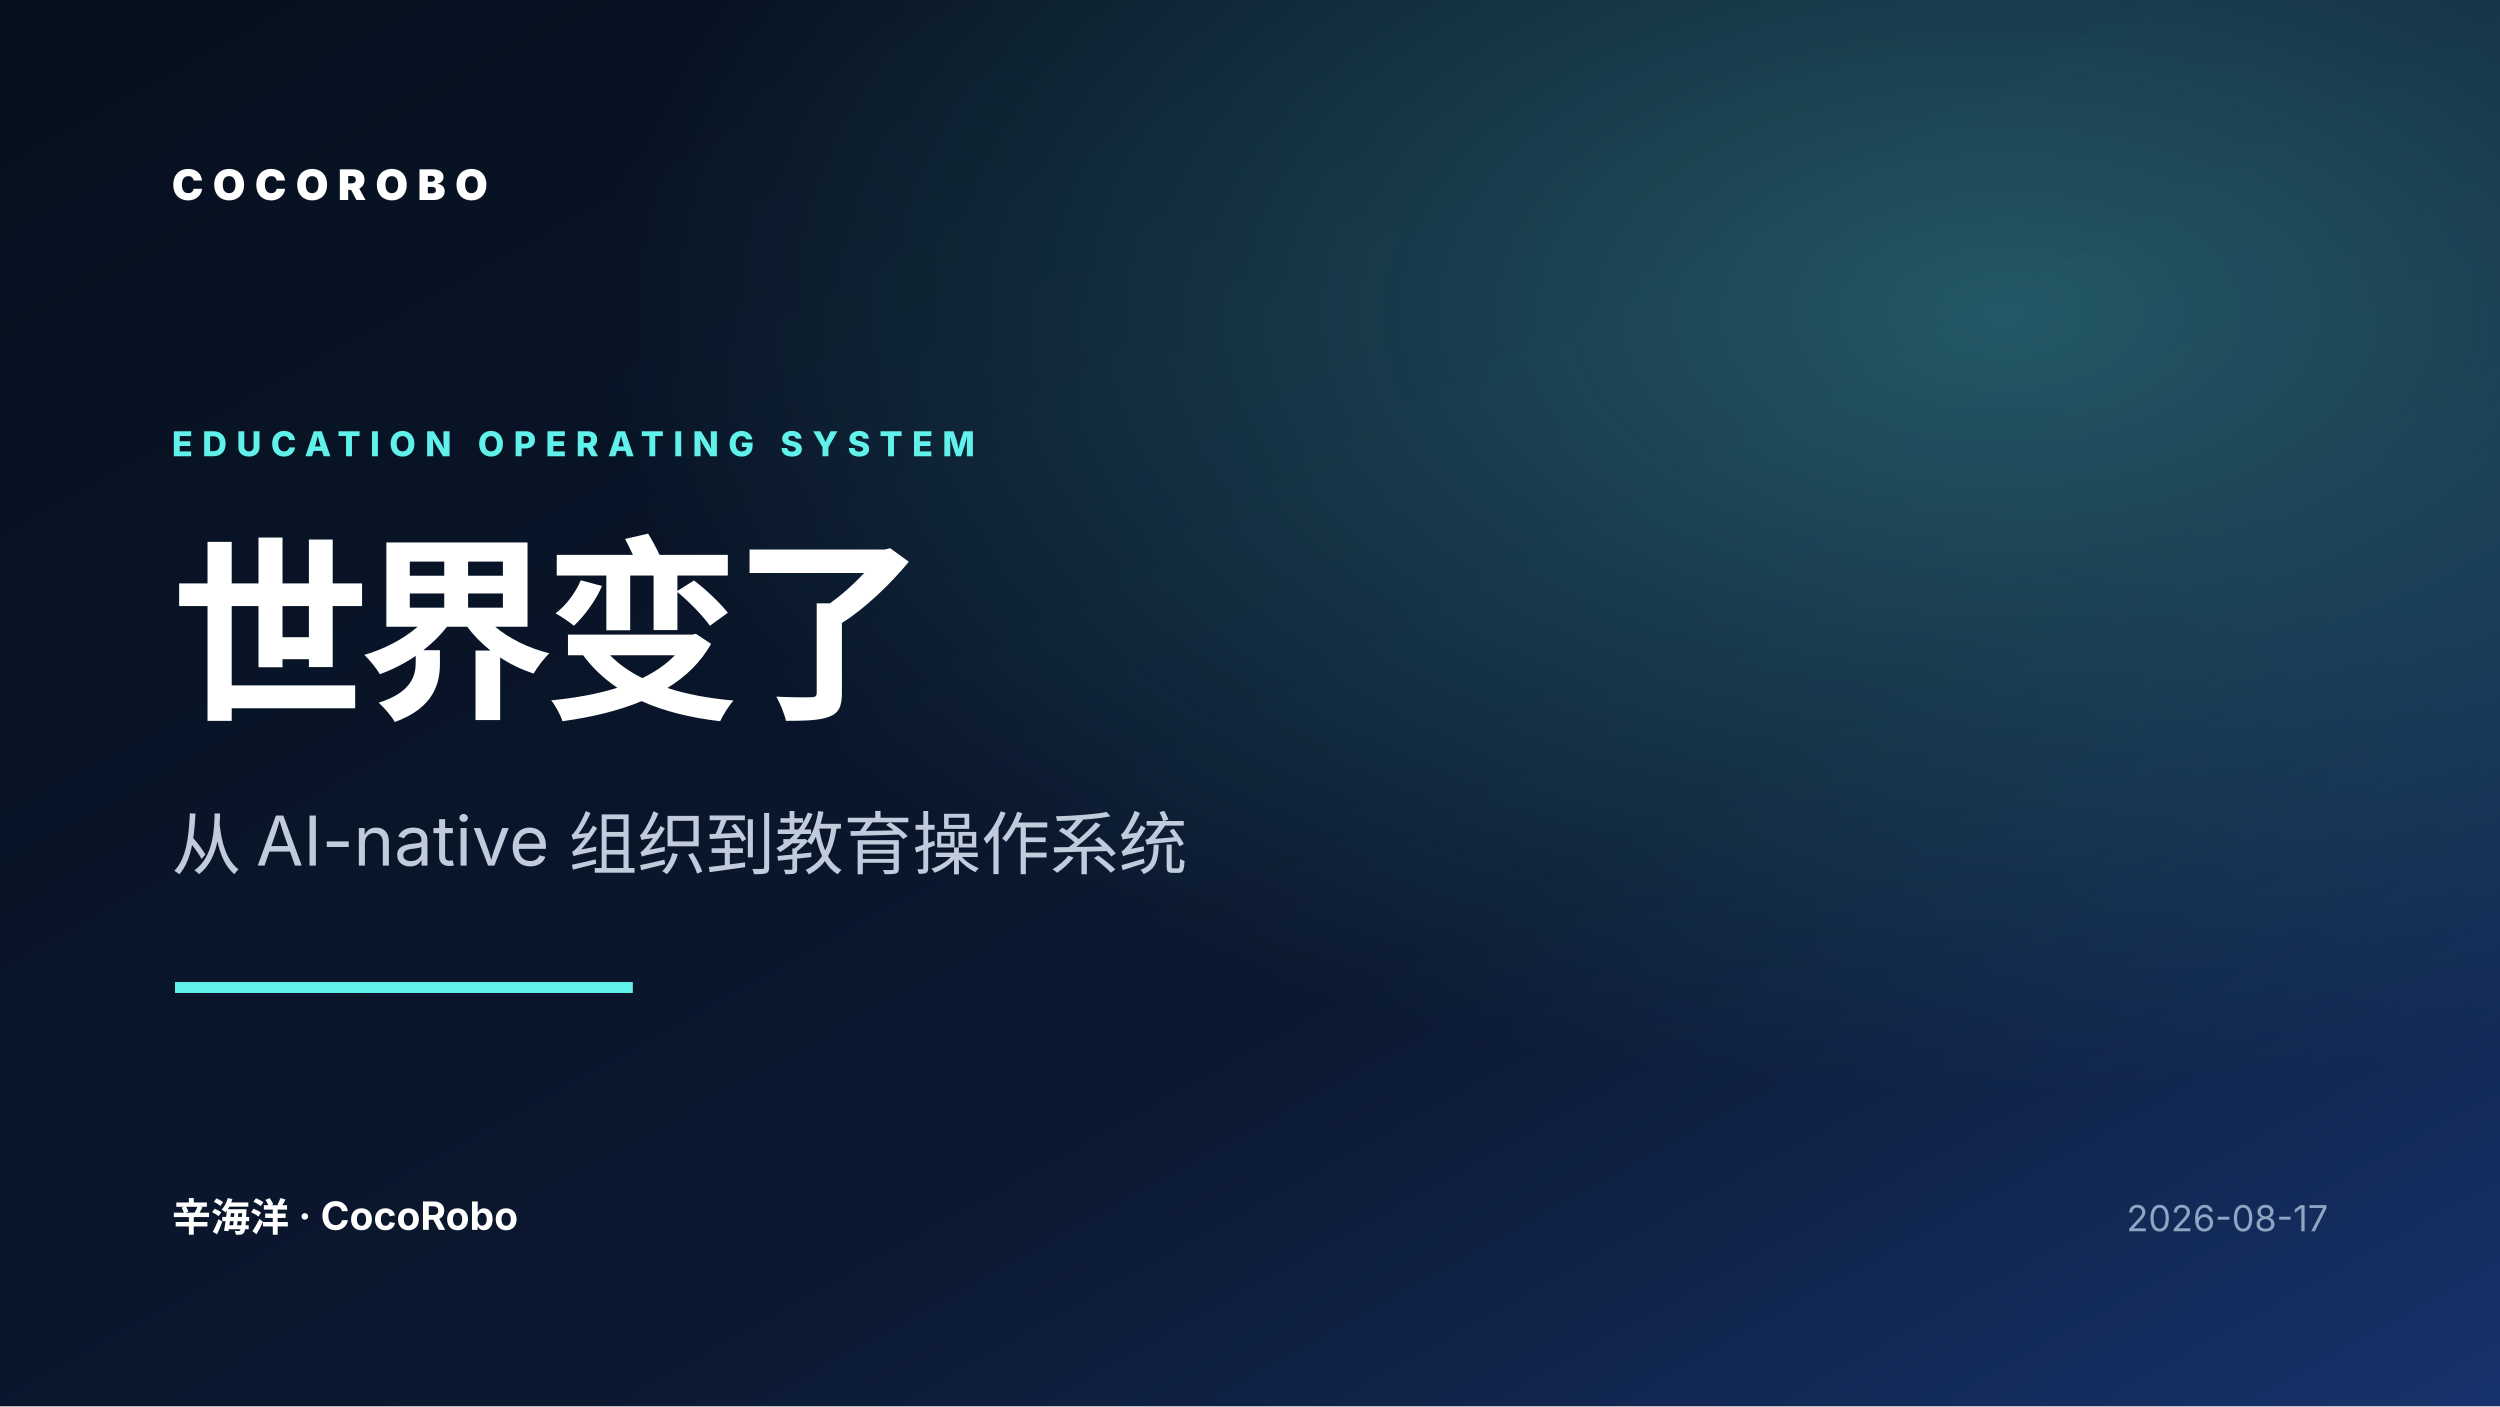
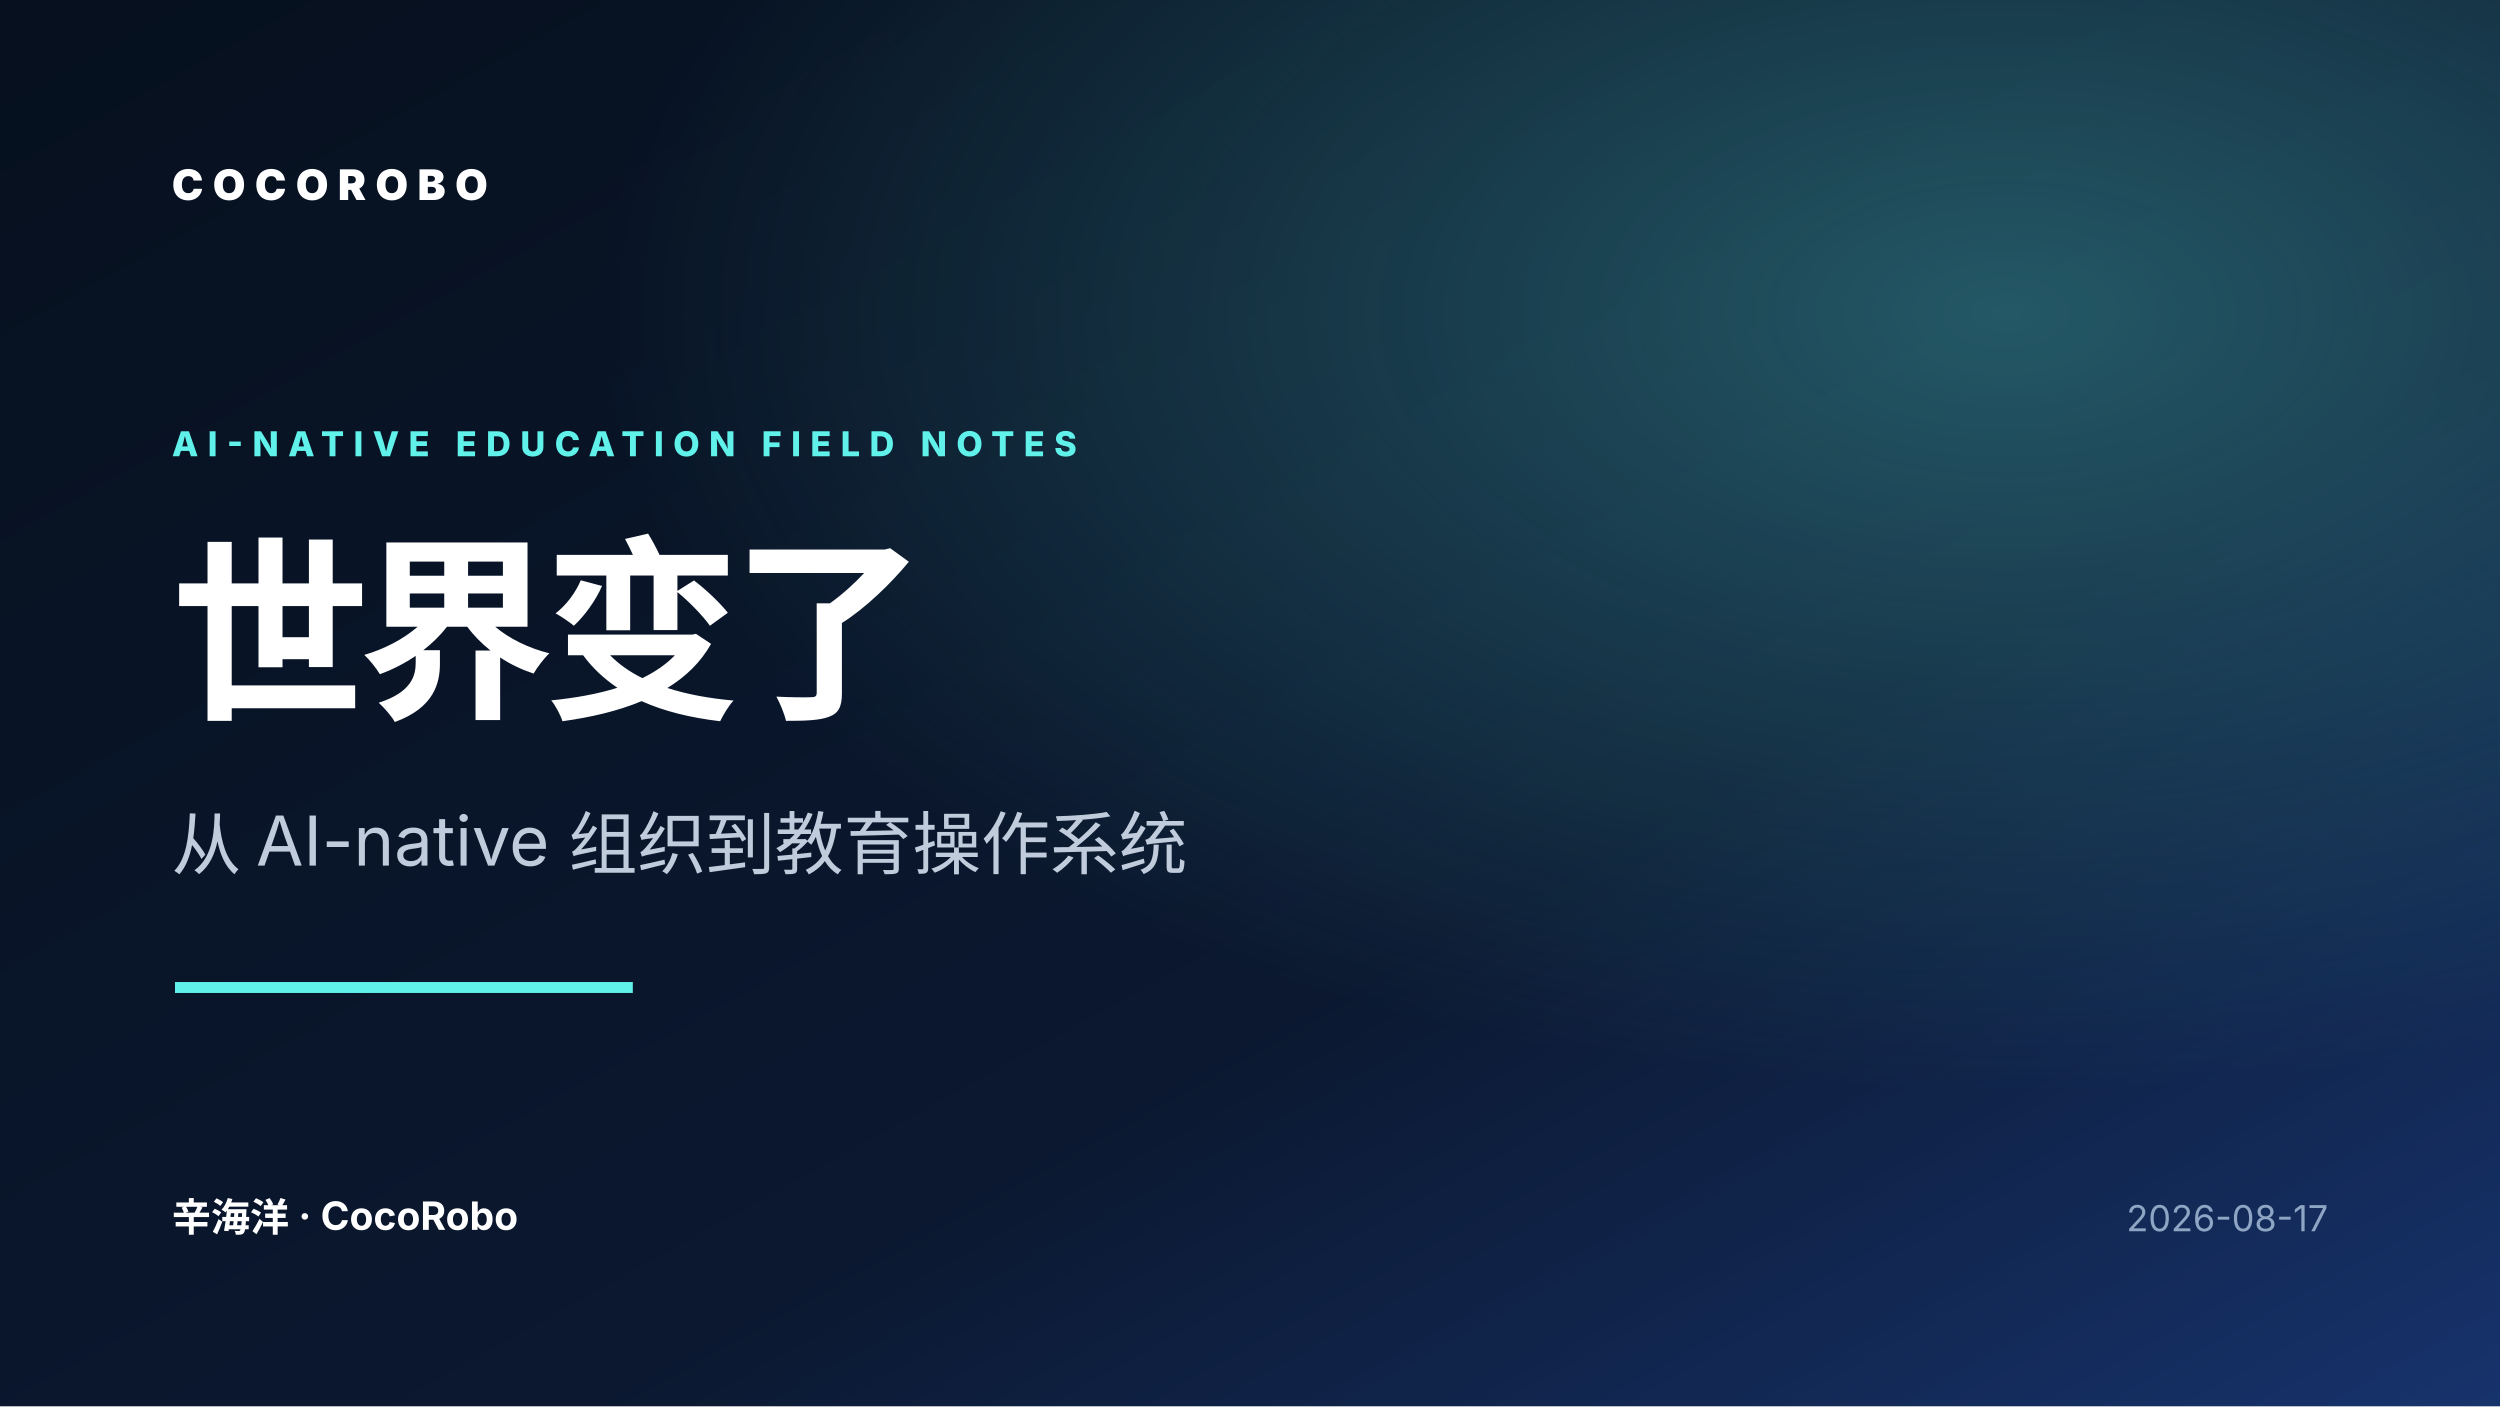
<svg xmlns="http://www.w3.org/2000/svg" width="1600" height="900" viewBox="0 0 1600 900" role="img" aria-labelledby="title desc">
  <defs>
    <linearGradient id="bg" x1="0" y1="0" x2="1" y2="1">
      <stop offset="0" stop-color="#06101e" />
      <stop offset="0.62" stop-color="#0b1830" />
      <stop offset="1" stop-color="#17336c" />
    </linearGradient>
    <radialGradient id="glow" cx="80%" cy="22%" r="56%">
      <stop offset="0" stop-color="#60f1eb" stop-opacity="0.3" />
      <stop offset="1" stop-color="#60f1eb" stop-opacity="0" />
    </radialGradient>
  </defs>
  <rect width="1600" height="900" fill="url(#bg)" />
  <rect width="1600" height="900" fill="url(#glow)" />
  <text x="110" y="128" fill="#ffffff" font-family="Inter,Arial,sans-serif" font-size="27" font-weight="900" letter-spacing="6">COCOROBO</text>
-   <text x="110" y="292" fill="#60f1eb" font-family="Inter,Arial,sans-serif" font-size="22" font-weight="800" letter-spacing="6">EDUCATION OPERATING SYSTEM</text>
+   <text x="110" y="292" fill="#60f1eb" font-family="Inter,Arial,sans-serif" font-size="22" font-weight="800" letter-spacing="6">AI-NATIVE EDUCATION FIELD NOTES</text>
  <text x="110" y="450" fill="#ffffff" font-family="Inter,'PingFang SC','Microsoft YaHei',sans-serif" font-size="126" font-weight="820" letter-spacing="-7">世界变了</text>
  <text x="110" y="556" fill="#c0ccdc" font-family="Inter,'PingFang SC','Microsoft YaHei',sans-serif" font-size="44">从 AI-native 组织到教育操作系统</text>
  <line x1="112" y1="632" x2="405" y2="632" stroke="#60f1eb" stroke-width="7" />
  <text x="110" y="788" fill="#ffffff" font-family="Inter,'PingFang SC','Microsoft YaHei',sans-serif" font-size="25" font-weight="700">辛海洋 · CocoRobo</text>
  <text x="1490" y="788" fill="#8fa5c4" text-anchor="end" font-family="Inter,Arial,sans-serif" font-size="23">2026-08-17</text>
</svg>
